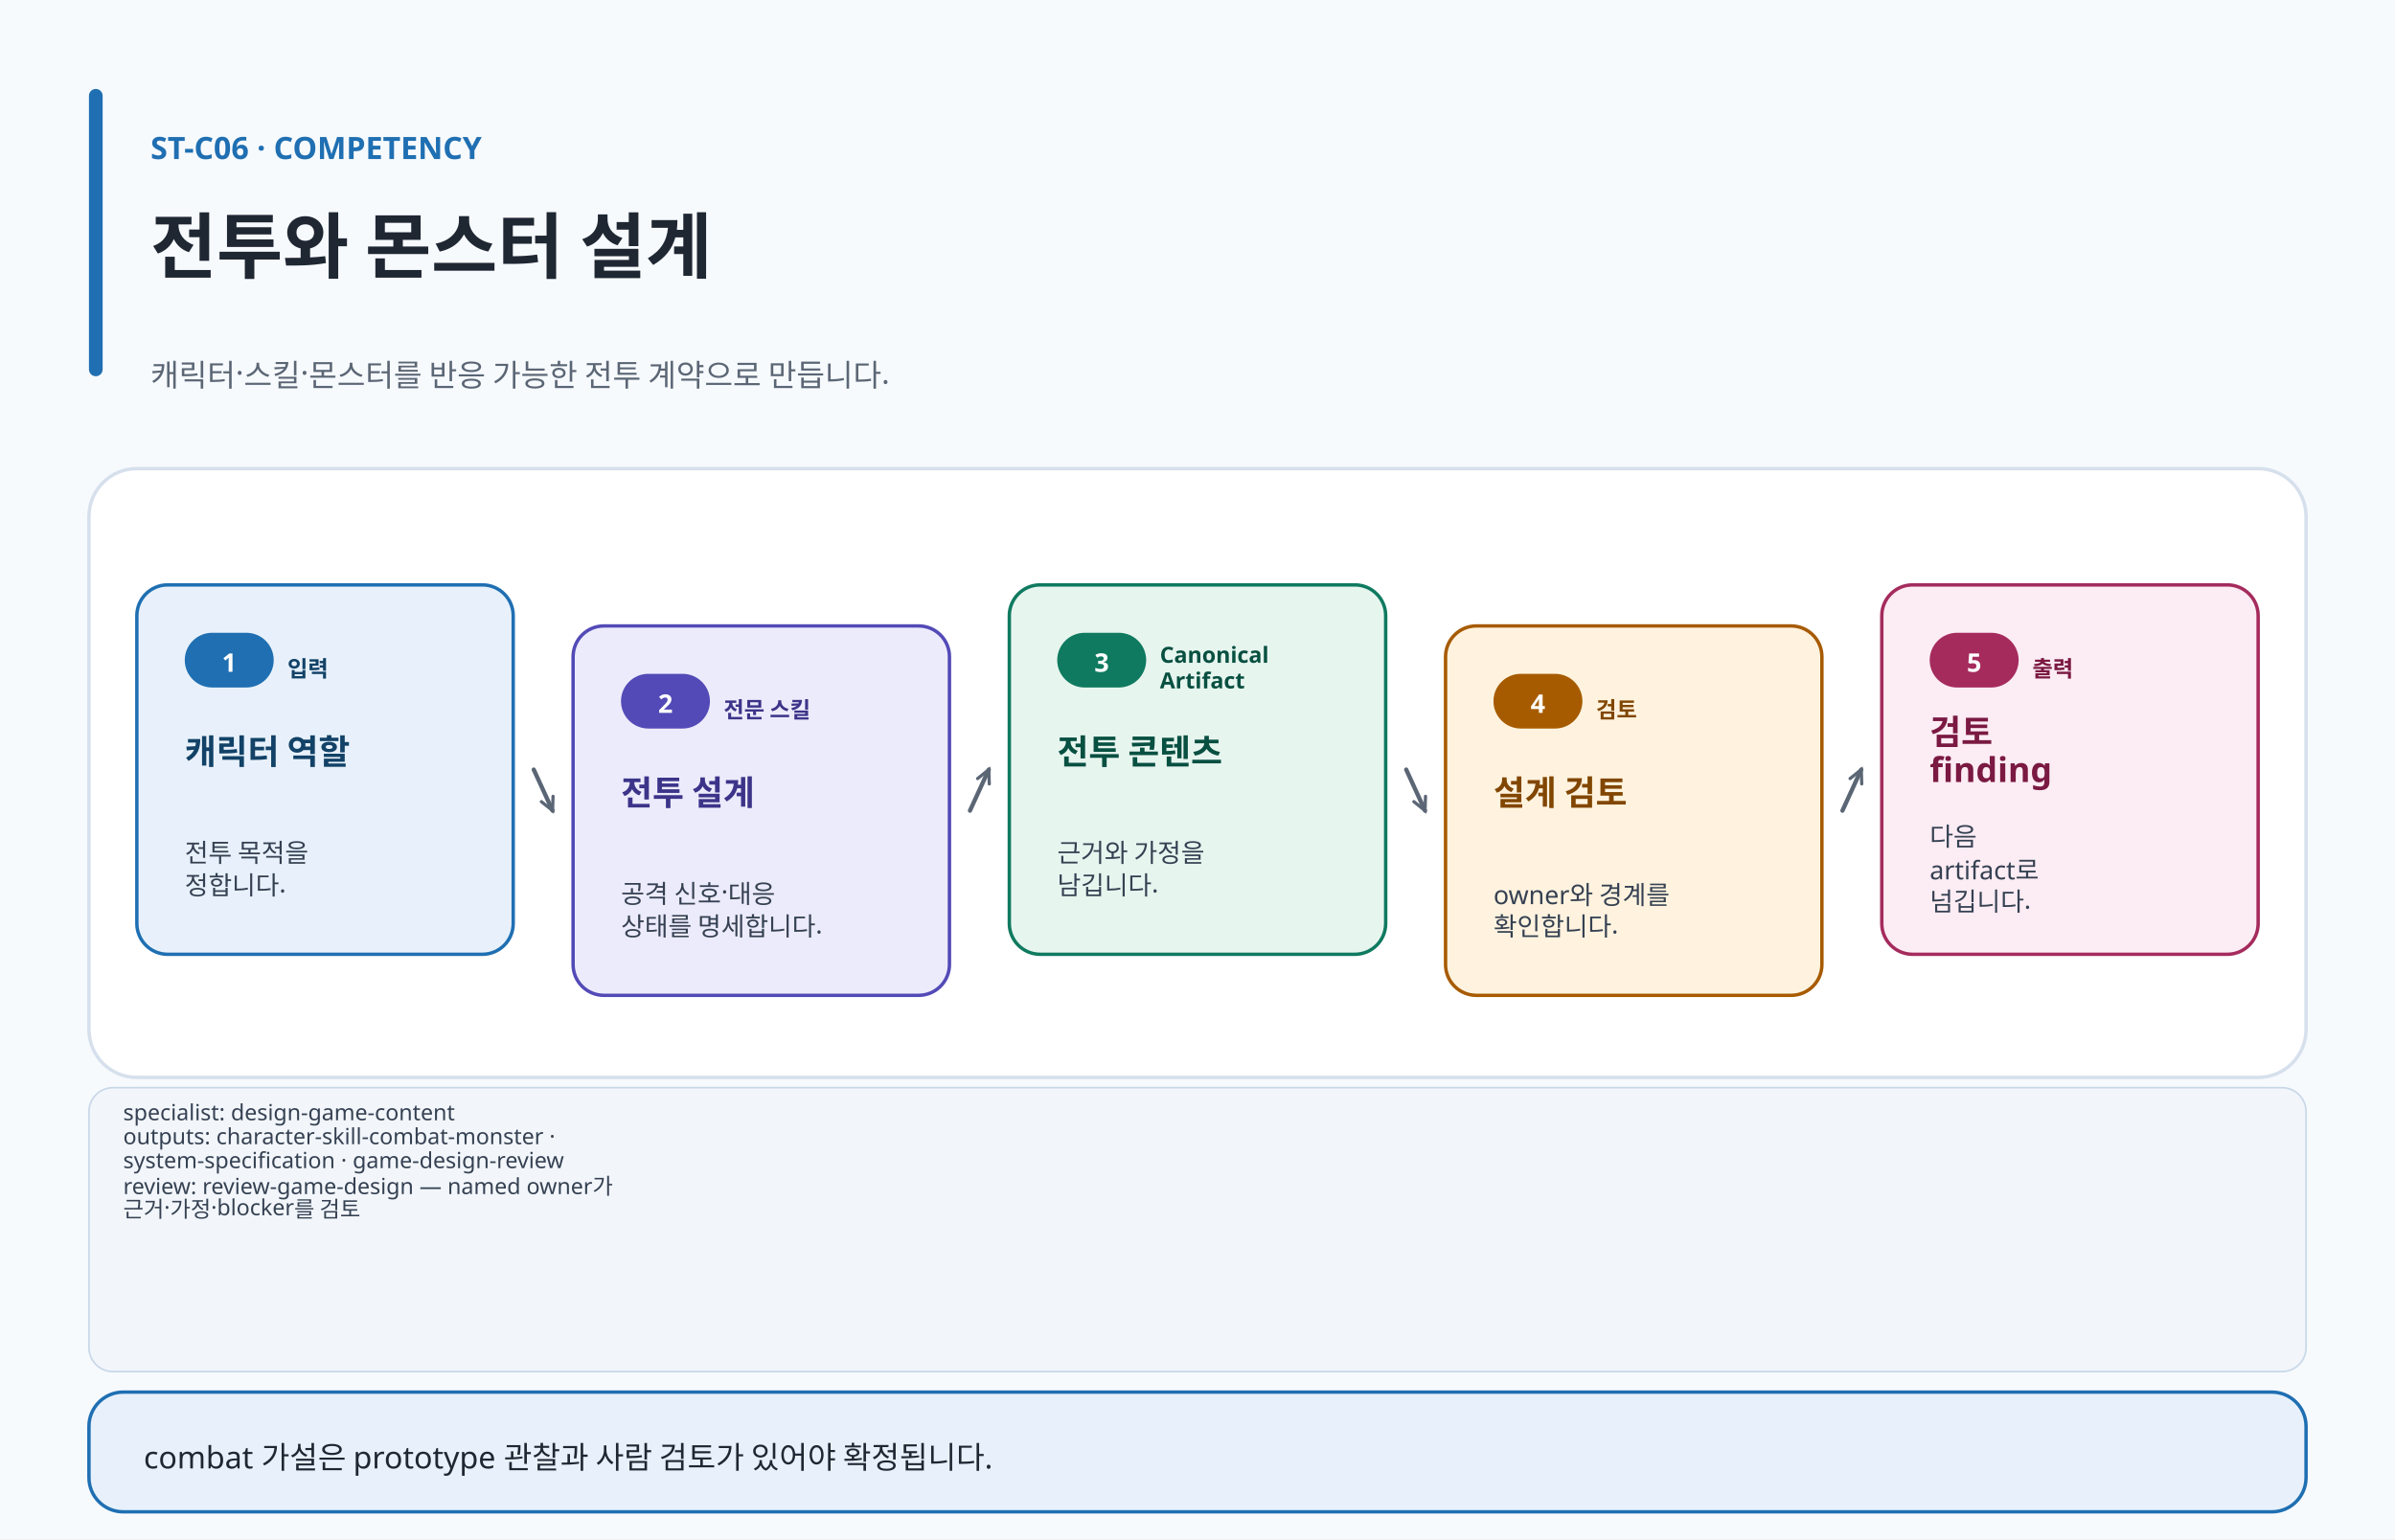
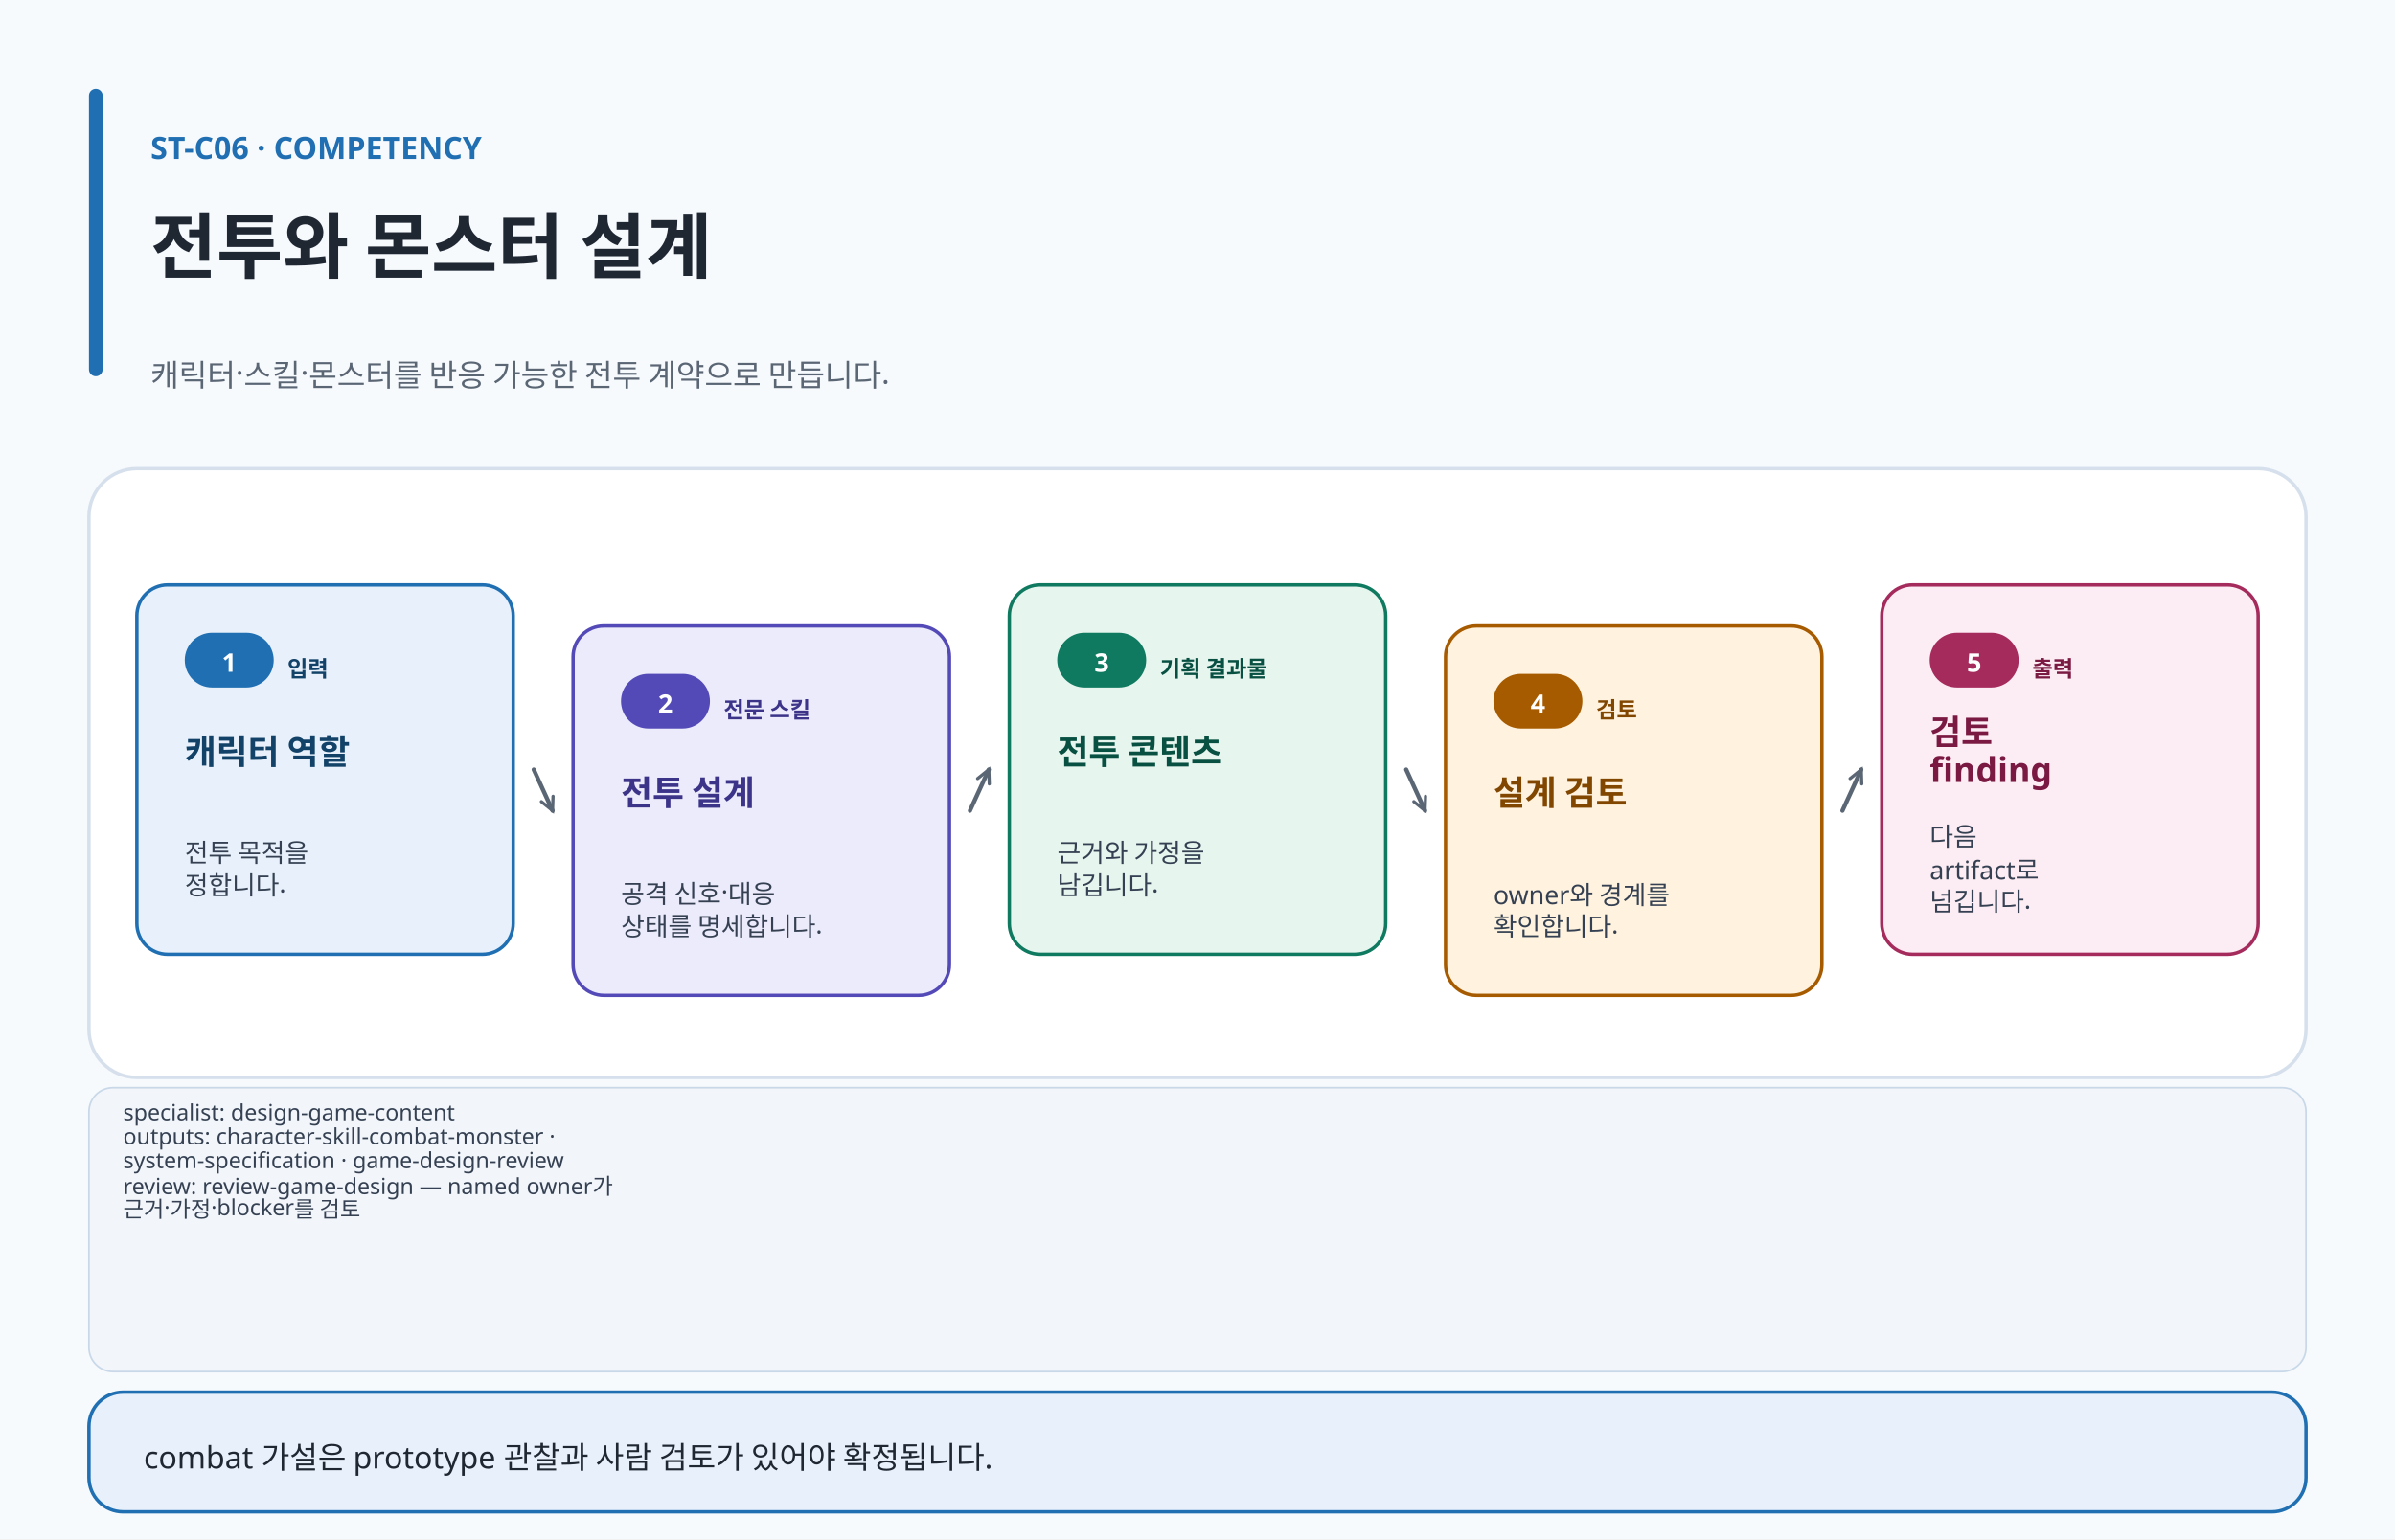
<svg xmlns="http://www.w3.org/2000/svg" viewBox="0 0 1400 900" width="1400" height="900" role="img" aria-label="캐릭터와 스킬 및 전투와 몬스터 설계의 흐름" style="font-family:Pretendard,'Apple SD Gothic Neo','Malgun Gothic','Noto Sans KR',sans-serif">
  <defs>
    <marker id="open-arrow" viewBox="0 0 12 12" refX="10" refY="6" markerWidth="11.25" markerHeight="11.25" markerUnits="userSpaceOnUse" orient="auto">
      <path d="M 2 2 L 10 6 L 2 10" fill="none" stroke="#5B6675" stroke-width="2" stroke-linecap="round" />
    </marker>
  </defs>
  <rect width="1400" height="900" fill="#F7FAFD" />
  <rect x="52" y="52" width="8" height="168" rx="4" fill="#1F6FB2" />
  <text data-text-role="eyebrow" x="88" y="86" text-anchor="start" dominant-baseline="central" fill="#1F6FB2" font-size="18" font-weight="700">
    <tspan x="88" dy="0">ST-C06 · COMPETENCY</tspan>
  </text>
  <text data-text-role="title" x="88" y="141" text-anchor="start" dominant-baseline="central" fill="#1F2733" font-size="42" font-weight="700">
    <tspan x="88" dy="0">전투와 몬스터 설계</tspan>
  </text>
  <text data-text-role="description" x="88" y="218" text-anchor="start" dominant-baseline="central" fill="#5B6675" font-size="18" font-weight="400">
    <tspan x="88" dy="0">캐릭터·스킬·몬스터를 반응 가능한 전투 계약으로 만듭니다.</tspan>
  </text>
  <rect x="52" y="274" width="1296" height="356" rx="28" fill="#FFFFFF" stroke="#D6E0EC" stroke-width="2" />
  <path d="M 312 450 L 323 474" fill="none" stroke="#5B6675" stroke-width="2.5" stroke-linecap="round" marker-end="url(#open-arrow)" />
  <path d="M 567 474 L 578 450" fill="none" stroke="#5B6675" stroke-width="2.5" stroke-linecap="round" marker-end="url(#open-arrow)" />
  <path d="M 822 450 L 833 474" fill="none" stroke="#5B6675" stroke-width="2.5" stroke-linecap="round" marker-end="url(#open-arrow)" />
  <path d="M 1077 474 L 1088 450" fill="none" stroke="#5B6675" stroke-width="2.5" stroke-linecap="round" marker-end="url(#open-arrow)" />
  <g aria-label="읽기 순서 1: 캐릭터 역할">
    <rect x="80" y="342" width="220" height="216" rx="18" fill="#E8F1FB" stroke="#1F6FB2" stroke-width="2" />
    <rect x="108" y="370" width="52" height="32" rx="16" fill="#1F6FB2" />
    <text data-text-role="caption" x="134" y="387" text-anchor="middle" dominant-baseline="central" fill="#FFFFFF" font-size="15" font-weight="700">
      <tspan x="134" dy="0">1</tspan>
    </text>
    <text data-text-role="caption" x="168" y="390" text-anchor="start" dominant-baseline="central" fill="#124267" font-size="13" font-weight="700">
      <tspan x="168" dy="0">입력</tspan>
    </text>
    <text data-text-role="card-title" x="108" y="438" text-anchor="start" dominant-baseline="central" fill="#124267" font-size="20" font-weight="700">
      <tspan x="108" dy="0">캐릭터 역할</tspan>
    </text>
    <text data-text-role="card-body" x="108" y="497.5" text-anchor="start" dominant-baseline="central" fill="#354152" font-size="15" font-weight="400">
      <tspan x="108" dy="0">전투 목적을</tspan>
      <tspan x="108" dy="19">정합니다.</tspan>
    </text>
  </g>
  <g aria-label="읽기 순서 2: 전투 설계">
    <rect x="335" y="366" width="220" height="216" rx="18" fill="#ECEBFB" stroke="#534AB7" stroke-width="2" />
    <rect x="363" y="394" width="52" height="32" rx="16" fill="#534AB7" />
    <text data-text-role="caption" x="389" y="411" text-anchor="middle" dominant-baseline="central" fill="#FFFFFF" font-size="15" font-weight="700">
      <tspan x="389" dy="0">2</tspan>
    </text>
    <text data-text-role="caption" x="423" y="414" text-anchor="start" dominant-baseline="central" fill="#3C3489" font-size="13" font-weight="700">
      <tspan x="423" dy="0">전문 스킬</tspan>
    </text>
    <text data-text-role="card-title" x="363" y="462" text-anchor="start" dominant-baseline="central" fill="#3C3489" font-size="20" font-weight="700">
      <tspan x="363" dy="0">전투 설계</tspan>
    </text>
    <text data-text-role="card-body" x="363" y="521.5" text-anchor="start" dominant-baseline="central" fill="#354152" font-size="15" font-weight="400">
      <tspan x="363" dy="0">공격 신호·대응</tspan>
      <tspan x="363" dy="19">상태를 명세합니다.</tspan>
    </text>
  </g>
  <g aria-label="읽기 순서 3: 전투 콘텐츠">
    <rect x="590" y="342" width="220" height="216" rx="18" fill="#E7F5EF" stroke="#0F7A5F" stroke-width="2" />
    <rect x="618" y="370" width="52" height="32" rx="16" fill="#0F7A5F" />
    <text data-text-role="caption" x="644" y="387" text-anchor="middle" dominant-baseline="central" fill="#FFFFFF" font-size="15" font-weight="700">
      <tspan x="644" dy="0">3</tspan>
    </text>
-     <text data-text-role="caption" x="678" y="382.5" text-anchor="start" dominant-baseline="central" fill="#085041" font-size="13" font-weight="700">
-       <tspan x="678" dy="0">Canonical</tspan>
-       <tspan x="678" dy="15">Artifact</tspan>
+     <text data-text-role="caption" x="678" y="390" text-anchor="start" dominant-baseline="central" fill="#085041" font-size="13" font-weight="700">
+       <tspan x="678" dy="0">기획 결과물</tspan>
    </text>
    <text data-text-role="card-title" x="618" y="438" text-anchor="start" dominant-baseline="central" fill="#085041" font-size="20" font-weight="700">
      <tspan x="618" dy="0">전투 콘텐츠</tspan>
    </text>
    <text data-text-role="card-body" x="618" y="497.5" text-anchor="start" dominant-baseline="central" fill="#354152" font-size="15" font-weight="400">
      <tspan x="618" dy="0">근거와 가정을</tspan>
      <tspan x="618" dy="19">남깁니다.</tspan>
    </text>
  </g>
  <g aria-label="읽기 순서 4: 설계 검토">
    <rect x="845" y="366" width="220" height="216" rx="18" fill="#FFF3DF" stroke="#A75B00" stroke-width="2" />
    <rect x="873" y="394" width="52" height="32" rx="16" fill="#A75B00" />
    <text data-text-role="caption" x="899" y="411" text-anchor="middle" dominant-baseline="central" fill="#FFFFFF" font-size="15" font-weight="700">
      <tspan x="899" dy="0">4</tspan>
    </text>
    <text data-text-role="caption" x="933" y="414" text-anchor="start" dominant-baseline="central" fill="#814600" font-size="13" font-weight="700">
      <tspan x="933" dy="0">검토</tspan>
    </text>
    <text data-text-role="card-title" x="873" y="462" text-anchor="start" dominant-baseline="central" fill="#814600" font-size="20" font-weight="700">
      <tspan x="873" dy="0">설계 검토</tspan>
    </text>
    <text data-text-role="card-body" x="873" y="521.5" text-anchor="start" dominant-baseline="central" fill="#354152" font-size="15" font-weight="400">
      <tspan x="873" dy="0">owner와 경계를</tspan>
      <tspan x="873" dy="19">확인합니다.</tspan>
    </text>
  </g>
  <g aria-label="읽기 순서 5: 검토 finding">
    <rect x="1100" y="342" width="220" height="216" rx="18" fill="#FCECF3" stroke="#A52B5D" stroke-width="2" />
    <rect x="1128" y="370" width="52" height="32" rx="16" fill="#A52B5D" />
    <text data-text-role="caption" x="1154" y="387" text-anchor="middle" dominant-baseline="central" fill="#FFFFFF" font-size="15" font-weight="700">
      <tspan x="1154" dy="0">5</tspan>
    </text>
    <text data-text-role="caption" x="1188" y="390" text-anchor="start" dominant-baseline="central" fill="#7A1942" font-size="13" font-weight="700">
      <tspan x="1188" dy="0">출력</tspan>
    </text>
    <text data-text-role="card-title" x="1128" y="426.5" text-anchor="start" dominant-baseline="central" fill="#7A1942" font-size="20" font-weight="700">
      <tspan x="1128" dy="0">검토</tspan>
      <tspan x="1128" dy="23">finding</tspan>
    </text>
    <text data-text-role="card-body" x="1128" y="488" text-anchor="start" dominant-baseline="central" fill="#354152" font-size="15" font-weight="400">
      <tspan x="1128" dy="0">다음</tspan>
      <tspan x="1128" dy="19">artifact로</tspan>
      <tspan x="1128" dy="19">넘깁니다.</tspan>
    </text>
  </g>
  <rect x="52" y="636" width="1296" height="166" rx="14" fill="#F2F6FB" stroke="#C9D8E8" stroke-width="1" />
  <text data-text-role="semantic-rail" x="72" y="650" text-anchor="start" dominant-baseline="central" fill="#354152" font-size="13" font-weight="400">
    <tspan x="72" dy="0">specialist: design-game-content</tspan>
  </text>
  <text data-text-role="semantic-rail" x="72" y="664" text-anchor="start" dominant-baseline="central" fill="#354152" font-size="13" font-weight="400">
    <tspan x="72" dy="0">outputs: character-skill-combat-monster ·</tspan>
    <tspan x="72" dy="14">system-specification · game-design-review</tspan>
  </text>
  <text data-text-role="semantic-rail" x="72" y="692" text-anchor="start" dominant-baseline="central" fill="#354152" font-size="13" font-weight="400">
    <tspan x="72" dy="0">review: review-game-design — named owner가</tspan>
    <tspan x="72" dy="14">근거·가정·blocker를 검토</tspan>
  </text>
  <rect x="52" y="814" width="1296" height="70" rx="20" fill="#E8F1FB" stroke="#1F6FB2" stroke-width="2" />
  <text data-text-role="footer" x="84" y="850" text-anchor="start" dominant-baseline="central" fill="#1F2733" font-size="18" font-weight="400">
    <tspan x="84" dy="0">combat 가설은 prototype 관찰과 사람 검토가 있어야 확정됩니다.</tspan>
  </text>
</svg>
